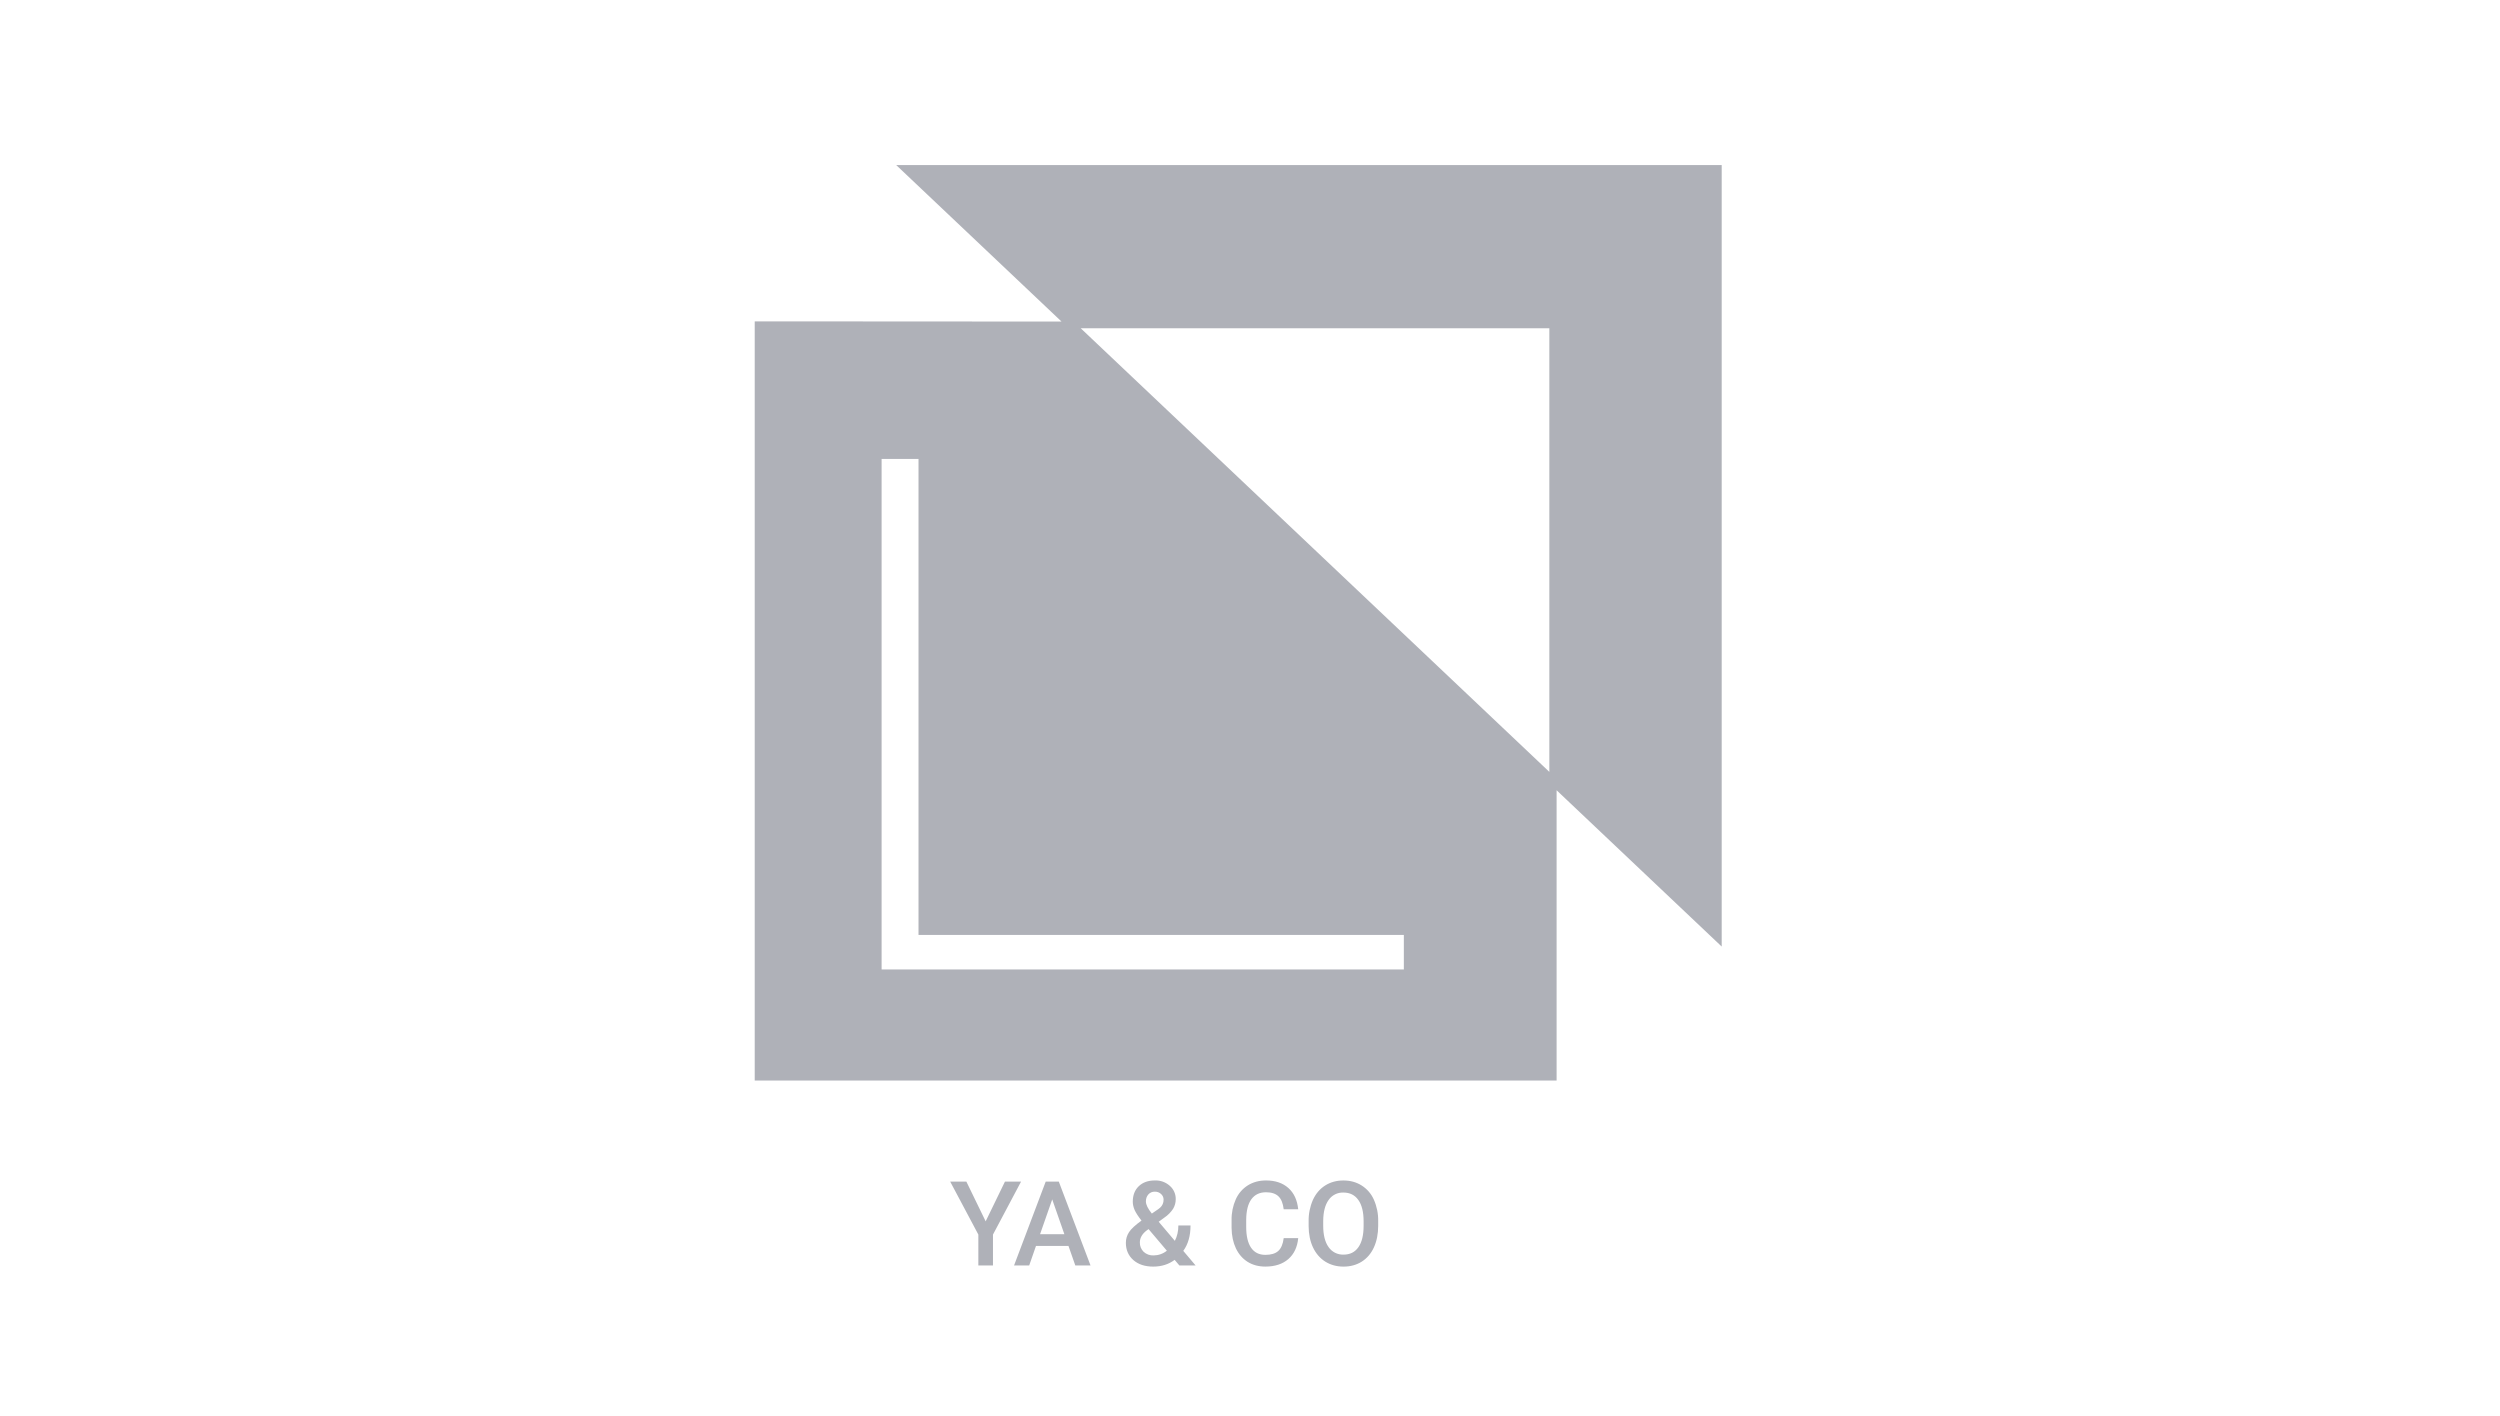
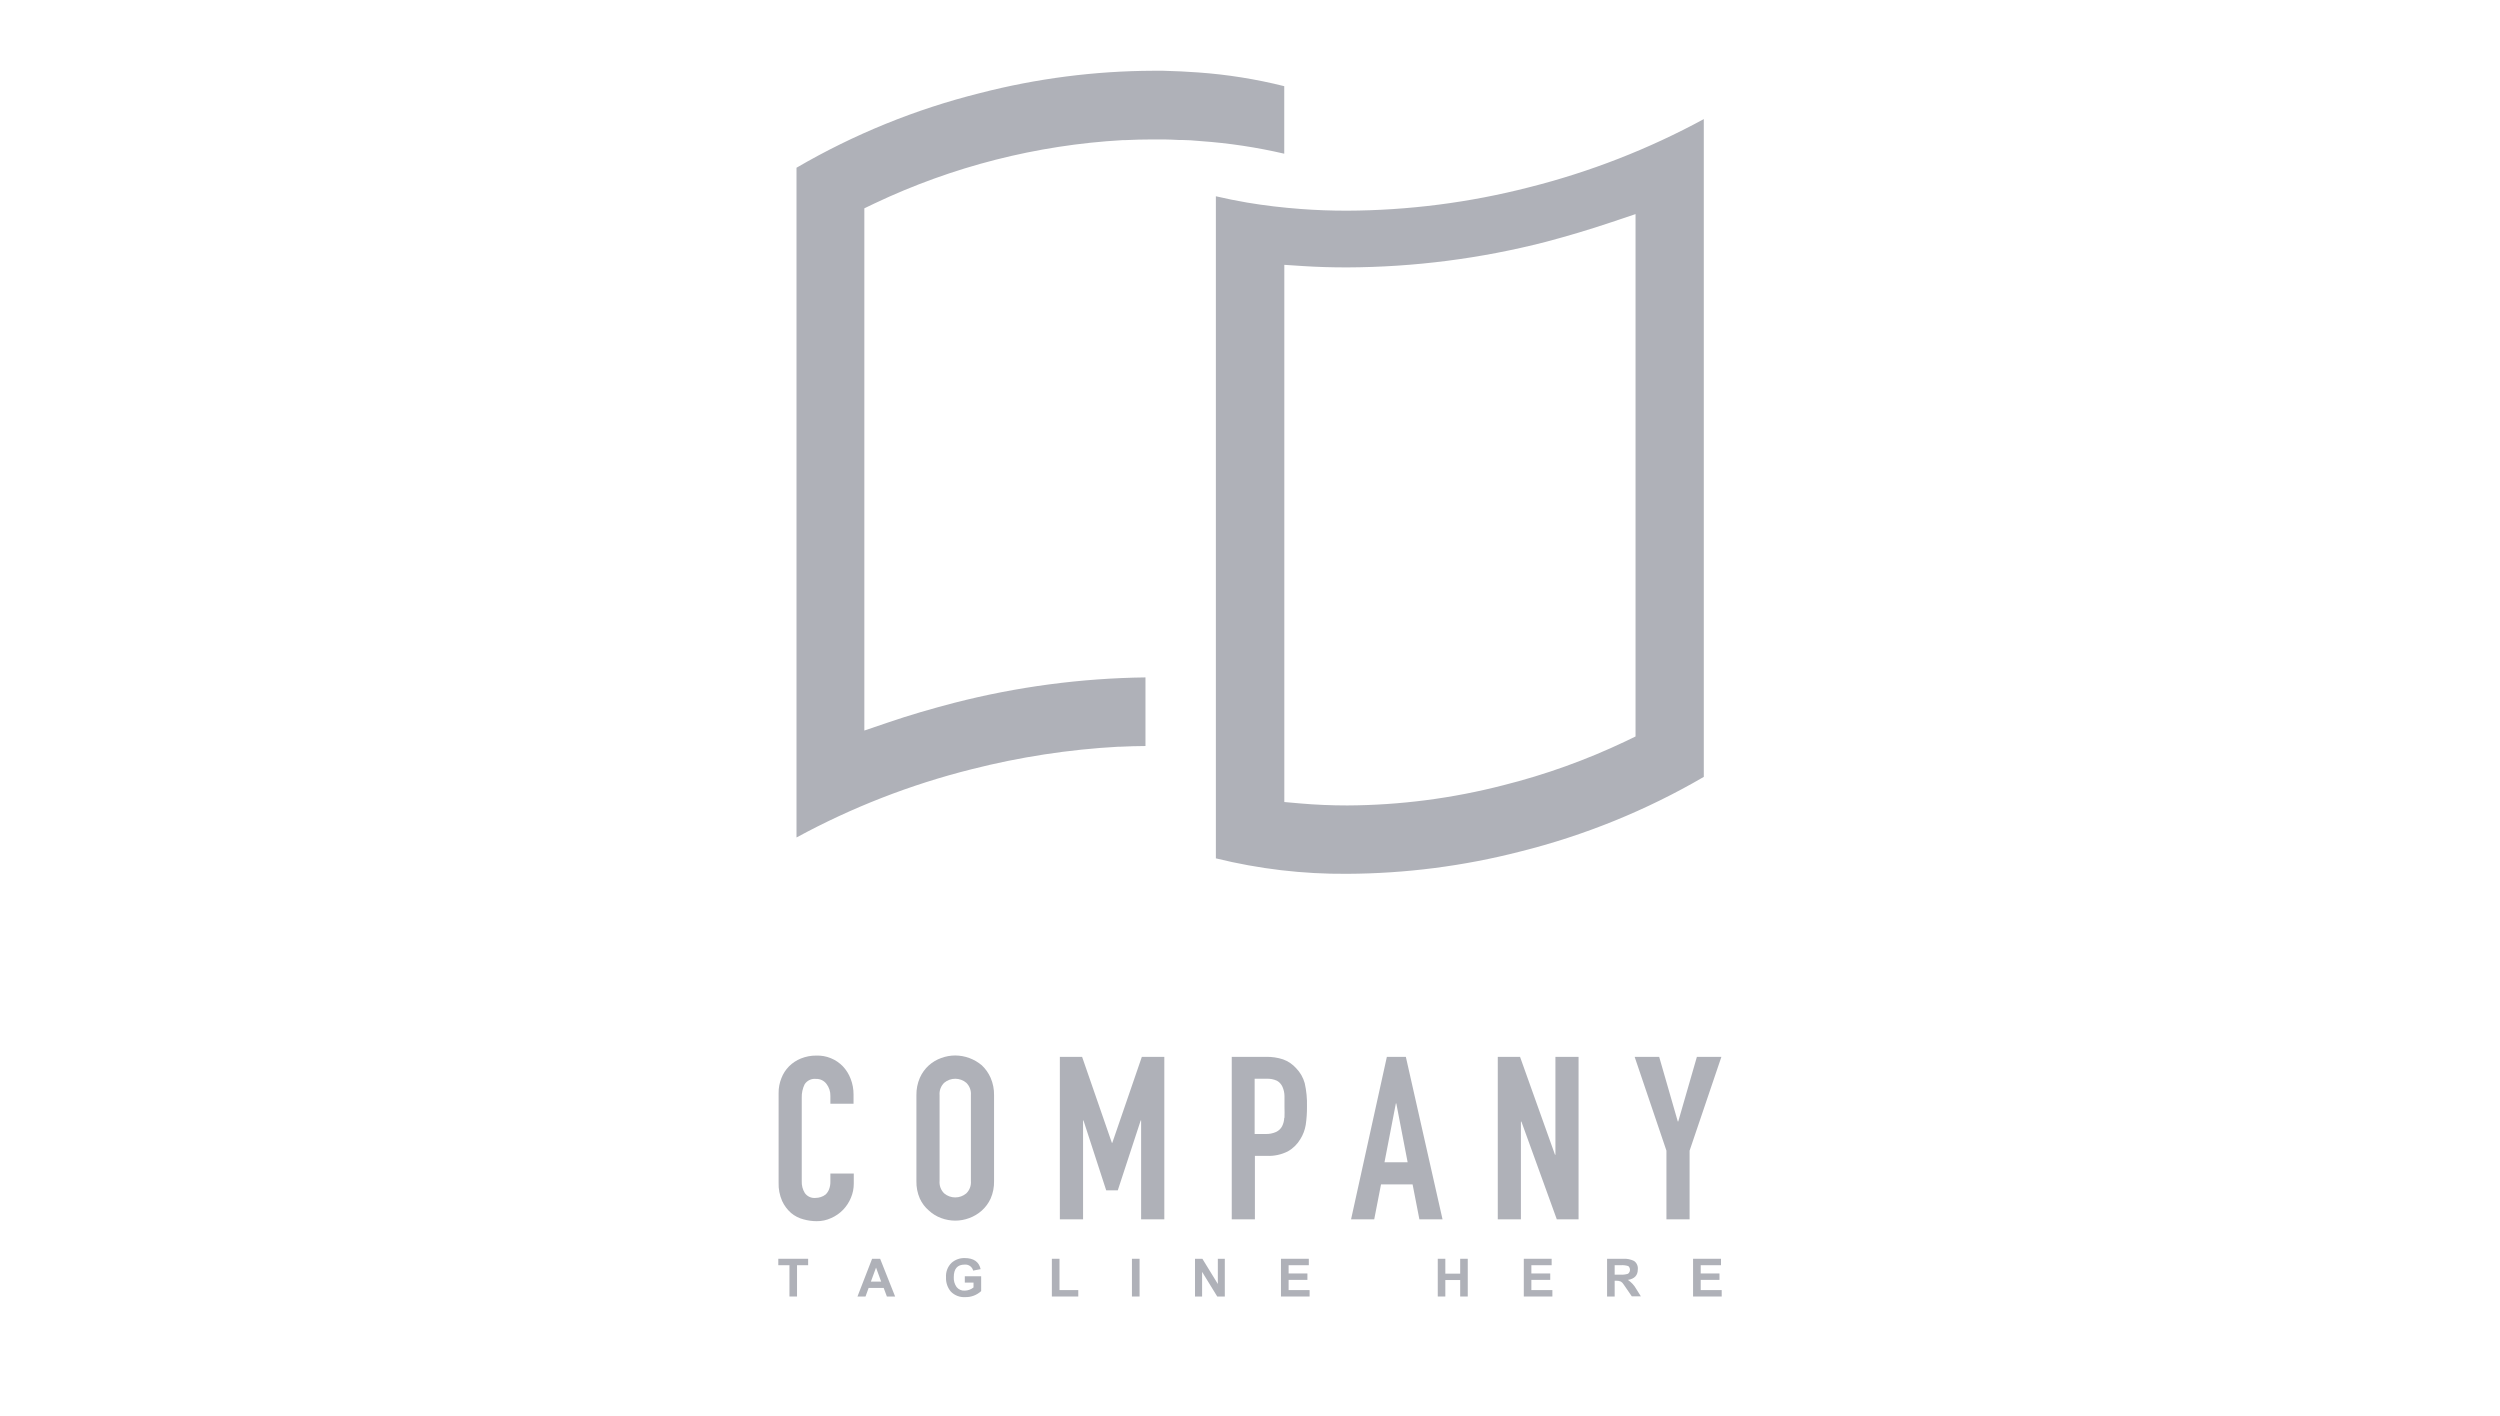
- <svg xmlns="http://www.w3.org/2000/svg" width="106" height="60" fill="none">
-   <path fill-rule="evenodd" clip-rule="evenodd" d="m38 7 7.008 6.634L32 13.626v32.188h34V33.507l7 6.627V7H38Zm27.692 25.728-19.87-18.81h19.87v18.81Zm-6.169 8.377H37.38V19.459h1.565V39.64h20.578v1.465ZM42.61 50.1l-.818 1.685-.818-1.685h-.686l1.194 2.246v1.309h.62v-1.309l1.191-2.246h-.683Zm1.028 3.555.288-.828h1.377l.29.828h.645l-1.345-3.555h-.555l-1.342 3.555h.642Zm.976-2.8.515 1.474h-1.03l.515-1.475Zm3.257 1.389a.807.807 0 0 0-.134.451c0 .3.105.543.315.73.211.186.493.279.844.279.352 0 .655-.096.909-.286l.2.237h.688l-.522-.618c.205-.28.307-.639.307-1.077h-.515c0 .24-.05.457-.149.652l-.686-.81.242-.176a1.34 1.34 0 0 0 .369-.371.785.785 0 0 0 .112-.41.732.732 0 0 0-.249-.564.895.895 0 0 0-.635-.23c-.286 0-.514.082-.683.244-.17.162-.254.381-.254.66 0 .114.027.231.08.354.056.122.153.27.29.444-.263.189-.44.352-.529.49Zm1.604.786a.905.905 0 0 1-.561.2.585.585 0 0 1-.425-.154.533.533 0 0 1-.159-.4c0-.19.098-.36.293-.508l.076-.054.776.916Zm-.637-1.575c-.168-.207-.252-.378-.252-.515 0-.119.035-.217.103-.295a.348.348 0 0 1 .276-.118.37.37 0 0 1 .266.1c.07.066.105.145.105.237a.44.44 0 0 1-.151.345l-.076.06-.271.186Zm5.786 1.931c.244-.213.384-.51.42-.888h-.615c-.033.254-.11.435-.232.544-.122.11-.305.164-.547.164-.265 0-.467-.101-.605-.303-.137-.202-.206-.495-.206-.88v-.314c.004-.38.077-.666.22-.862.145-.197.352-.295.62-.295.231 0 .406.057.525.17.12.113.195.297.225.552h.615c-.04-.389-.178-.69-.417-.903-.24-.213-.555-.32-.948-.32-.291 0-.548.07-.771.208a1.346 1.346 0 0 0-.51.59 2.082 2.082 0 0 0-.179.887v.332c.005.327.066.614.183.862.118.247.284.438.498.573.217.134.467.2.75.2.405 0 .73-.105.974-.317Zm3.63-.498c.12-.264.181-.57.181-.918v-.197a2.149 2.149 0 0 0-.185-.911 1.356 1.356 0 0 0-.52-.6c-.224-.14-.48-.21-.77-.21-.29 0-.546.07-.771.212-.223.14-.396.342-.52.608a2.174 2.174 0 0 0-.183.918v.2c.002.34.063.64.185.9.124.261.298.462.523.604.226.14.483.21.771.21.292 0 .549-.07.772-.21.224-.142.397-.344.517-.606Zm-.661-2.01c.15.21.224.513.224.907v.185c0 .4-.074.705-.222.913-.146.209-.356.313-.63.313a.738.738 0 0 1-.634-.32c-.152-.213-.227-.515-.227-.906v-.205c.003-.382.08-.678.229-.886a.731.731 0 0 1 .627-.315c.274 0 .485.105.633.315Z" fill="#AFB1B8" />
+ <svg xmlns="http://www.w3.org/2000/svg" width="106" height="60" viewBox="0 0 106 60" fill="none">
+   <path fill-rule="evenodd" clip-rule="evenodd" d="M50.114 5.935H49.977C49.767 5.922 49.557 5.917 49.347 5.912H49.347H49.327H48.892C48.495 5.912 48.09 5.922 47.688 5.942C47.657 5.94 47.627 5.94 47.597 5.942C43.952 6.149 40.382 7.06 37.081 8.625L36.648 8.833V30.975L37.66 30.631C38.548 30.326 39.494 30.052 40.473 29.797C43.119 29.118 45.837 28.757 48.568 28.722V31.631C48.206 31.633 47.855 31.643 47.503 31.661H47.419C45.318 31.776 43.232 32.097 41.191 32.617C38.607 33.264 36.114 34.236 33.772 35.509V7.112C36.205 5.693 38.825 4.627 41.556 3.946C43.953 3.327 46.417 3.009 48.892 3H49.319C49.83 3.013 50.329 3.036 50.797 3.071C52.03 3.158 53.253 3.353 54.452 3.654V6.517C53.287 6.246 52.103 6.067 50.91 5.983C50.886 5.981 50.862 5.979 50.838 5.977C50.591 5.956 50.344 5.935 50.114 5.935ZM55.153 8.861C55.788 8.91 56.446 8.933 57.111 8.933C59.712 8.923 62.303 8.591 64.824 7.943C67.407 7.294 69.899 6.322 72.241 5.05V32.94C69.807 34.358 67.185 35.424 64.455 36.106C62.057 36.723 59.593 37.039 57.118 37.05C55.243 37.065 53.374 36.844 51.553 36.394V8.322C51.983 8.421 52.426 8.513 52.876 8.589C53.615 8.714 54.394 8.805 55.153 8.861ZM69.347 9.078L68.335 9.418C67.404 9.731 66.466 10.011 65.522 10.26C62.775 10.966 59.951 11.328 57.116 11.338C56.456 11.338 55.849 11.32 55.262 11.282L54.455 11.229V31.318V34.006L55.148 34.067C55.79 34.123 56.453 34.151 57.121 34.151C59.354 34.141 61.578 33.853 63.741 33.294C65.522 32.847 67.255 32.224 68.915 31.435L69.347 31.226V9.078Z" fill="#AFB1B8" />
+   <path d="M35.737 45.212C35.592 45.062 35.416 44.943 35.222 44.865C35.028 44.786 34.82 44.75 34.611 44.757C34.389 44.754 34.168 44.796 33.961 44.879C33.772 44.955 33.6 45.068 33.455 45.212C33.312 45.357 33.201 45.53 33.129 45.721C33.05 45.921 33.01 46.134 33.013 46.349V50.143C33.004 50.41 33.055 50.676 33.162 50.921C33.251 51.116 33.381 51.289 33.541 51.43C33.693 51.557 33.871 51.65 34.062 51.699C34.247 51.751 34.438 51.778 34.629 51.778C34.84 51.78 35.05 51.735 35.241 51.646C35.431 51.563 35.603 51.444 35.747 51.295C35.888 51.148 36.001 50.975 36.079 50.786C36.16 50.595 36.201 50.389 36.2 50.181V49.757H35.208V50.095C35.211 50.21 35.192 50.325 35.15 50.433C35.118 50.514 35.069 50.587 35.006 50.647C34.945 50.696 34.874 50.733 34.799 50.756C34.732 50.778 34.662 50.79 34.591 50.791C34.503 50.802 34.413 50.788 34.331 50.753C34.249 50.717 34.179 50.66 34.126 50.588C34.032 50.436 33.986 50.258 33.994 50.08V46.542C33.988 46.346 34.03 46.151 34.116 45.975C34.167 45.895 34.24 45.831 34.326 45.791C34.412 45.75 34.507 45.735 34.601 45.746C34.687 45.743 34.772 45.761 34.849 45.798C34.926 45.836 34.993 45.891 35.044 45.96C35.155 46.106 35.213 46.285 35.208 46.469V46.797H36.19V46.41C36.192 46.183 36.151 45.958 36.069 45.746C35.995 45.548 35.883 45.366 35.737 45.212V45.212Z" fill="#AFB1B8" />
+   <path d="M41.629 45.169C41.313 44.902 40.914 44.755 40.501 44.752C40.299 44.753 40.098 44.789 39.909 44.859C39.716 44.928 39.538 45.033 39.385 45.169C39.221 45.317 39.09 45.498 39.001 45.701C38.901 45.932 38.852 46.183 38.856 46.435V50.074C38.849 50.33 38.899 50.585 39.001 50.819C39.09 51.015 39.221 51.189 39.385 51.328C39.537 51.469 39.715 51.578 39.909 51.648C40.098 51.718 40.299 51.754 40.501 51.755C40.703 51.755 40.903 51.719 41.093 51.648C41.29 51.577 41.472 51.468 41.629 51.328C41.787 51.186 41.914 51.013 42.003 50.819C42.105 50.585 42.154 50.33 42.148 50.074V46.435C42.152 46.183 42.103 45.932 42.003 45.701C41.915 45.5 41.788 45.319 41.629 45.169V45.169ZM41.166 50.074C41.174 50.171 41.161 50.269 41.127 50.36C41.093 50.451 41.039 50.533 40.969 50.601C40.838 50.711 40.672 50.771 40.502 50.771C40.331 50.771 40.166 50.711 40.035 50.601C39.965 50.533 39.911 50.451 39.877 50.36C39.843 50.269 39.83 50.171 39.838 50.074V46.435C39.83 46.339 39.843 46.241 39.877 46.15C39.911 46.059 39.965 45.976 40.035 45.909C40.166 45.799 40.331 45.739 40.502 45.739C40.672 45.739 40.838 45.799 40.969 45.909C41.039 45.976 41.093 46.059 41.127 46.15C41.161 46.241 41.174 46.339 41.166 46.435V50.074Z" fill="#AFB1B8" />
+   <path d="M49.367 51.699V44.811H48.414L47.161 48.457H47.144L45.881 44.811H44.938V51.699H45.922V47.509H45.94L46.903 50.471H47.394L48.365 47.509H48.383V51.699H49.367Z" fill="#AFB1B8" />
+   <path d="M54.958 45.294C54.806 45.124 54.615 44.994 54.401 44.917C54.171 44.842 53.93 44.806 53.688 44.81H52.226V51.699H53.208V49.009H53.713C54.02 49.023 54.324 48.958 54.599 48.821C54.822 48.697 55.008 48.515 55.138 48.294C55.251 48.111 55.328 47.907 55.363 47.694C55.401 47.435 55.419 47.173 55.416 46.911C55.425 46.58 55.393 46.249 55.32 45.927C55.254 45.688 55.13 45.471 54.958 45.294V45.294ZM54.452 47.394C54.448 47.519 54.417 47.641 54.361 47.753C54.305 47.859 54.216 47.943 54.108 47.994C53.963 48.059 53.804 48.089 53.645 48.081H53.197V45.739H53.703C53.856 45.731 54.008 45.761 54.146 45.825C54.248 45.883 54.328 45.972 54.376 46.079C54.43 46.2 54.459 46.331 54.462 46.463C54.462 46.608 54.462 46.761 54.462 46.921C54.462 47.081 54.472 47.247 54.462 47.394H54.452Z" fill="#AFB1B8" />
+   <path d="M59.608 44.811H58.803L57.285 51.699H58.267L58.555 50.219H59.894L60.182 51.699H61.163L59.608 44.811ZM58.702 49.281L59.185 46.784H59.203L59.684 49.281H58.702Z" fill="#AFB1B8" />
+   <path d="M65.95 48.961H65.932L64.45 44.811H63.506V51.699H64.487V47.557H64.508L66.008 51.699H66.931V44.811H65.95V48.961Z" fill="#AFB1B8" />
+   <path d="M71.948 44.811L71.158 47.549H71.138L70.349 44.811H69.309L70.657 48.788V51.699H71.639V48.788L72.987 44.811H71.948Z" fill="#AFB1B8" />
+   <path d="M33 53.645H33.473V54.972H33.794V53.645H34.265V53.372H33V53.645Z" fill="#AFB1B8" />
+   <path d="M36.977 53.372L36.357 54.972H36.698L36.83 54.608H37.468L37.604 54.972H37.953L37.318 53.372H36.977ZM36.926 54.339L37.144 53.746L37.361 54.339H36.926Z" fill="#AFB1B8" />
+   <path d="M40.908 54.382H41.277V54.588C41.169 54.675 41.036 54.722 40.898 54.723C40.833 54.727 40.769 54.715 40.71 54.688C40.651 54.661 40.599 54.621 40.559 54.57C40.474 54.449 40.432 54.302 40.44 54.153C40.44 53.797 40.594 53.619 40.9 53.619C40.981 53.611 41.062 53.633 41.128 53.679C41.194 53.726 41.242 53.795 41.262 53.873L41.578 53.812C41.51 53.5 41.285 53.342 40.9 53.342C40.695 53.337 40.495 53.41 40.341 53.548C40.261 53.628 40.198 53.724 40.159 53.83C40.119 53.937 40.103 54.05 40.111 54.163C40.102 54.382 40.175 54.597 40.316 54.764C40.394 54.844 40.489 54.907 40.594 54.947C40.699 54.988 40.811 55.005 40.923 54.998C41.173 55.005 41.416 54.913 41.601 54.743V54.113H40.908V54.382Z" fill="#AFB1B8" />
+   <path d="M44.923 53.372H44.599V54.972H45.719V54.7H44.923V53.372Z" fill="#AFB1B8" />
+   <path d="M48.318 53.372H47.994V54.972H48.318V53.372Z" fill="#AFB1B8" />
+   <path d="M51.636 54.441L50.981 53.372H50.668V54.972H50.969V53.927L51.611 54.972H51.932V53.372H51.636V54.441Z" fill="#AFB1B8" />
+   <path d="M54.637 54.267H55.434V53.995H54.637V53.645H55.494V53.372H54.313V54.972H55.527V54.7H54.637V54.267Z" fill="#AFB1B8" />
+   <path d="M61.912 54.003H61.282V53.372H60.961V54.972H61.282V54.273H61.912V54.972H62.233V53.372H61.912V54.003Z" fill="#AFB1B8" />
+   <path d="M64.93 54.267H65.73V53.995H64.93V53.645H65.79V53.372H64.609V54.972H65.821V54.7H64.93V54.267Z" fill="#AFB1B8" />
+   <path d="M69.023 54.268C69.302 54.224 69.443 54.077 69.443 53.823C69.451 53.755 69.441 53.686 69.413 53.623C69.386 53.56 69.342 53.506 69.286 53.467C69.141 53.394 68.98 53.361 68.818 53.373H68.14V54.972H68.462V54.303H68.525C68.593 54.299 68.662 54.311 68.725 54.339C68.772 54.368 68.811 54.408 68.839 54.456L69.188 54.964H69.572L69.377 54.652C69.291 54.497 69.17 54.366 69.023 54.268V54.268ZM68.699 54.046H68.462V53.645H68.715C68.825 53.636 68.936 53.649 69.041 53.683C69.064 53.703 69.083 53.729 69.095 53.758C69.107 53.787 69.113 53.818 69.111 53.849C69.11 53.88 69.101 53.911 69.087 53.938C69.072 53.966 69.051 53.99 69.026 54.008C68.92 54.041 68.81 54.053 68.699 54.046V54.046Z" fill="#AFB1B8" />
+   <path d="M72.11 54.267H72.906V53.995H72.11V53.645H72.97V53.372H71.786V54.972H73V54.7H72.11V54.267Z" fill="#AFB1B8" />
</svg>
